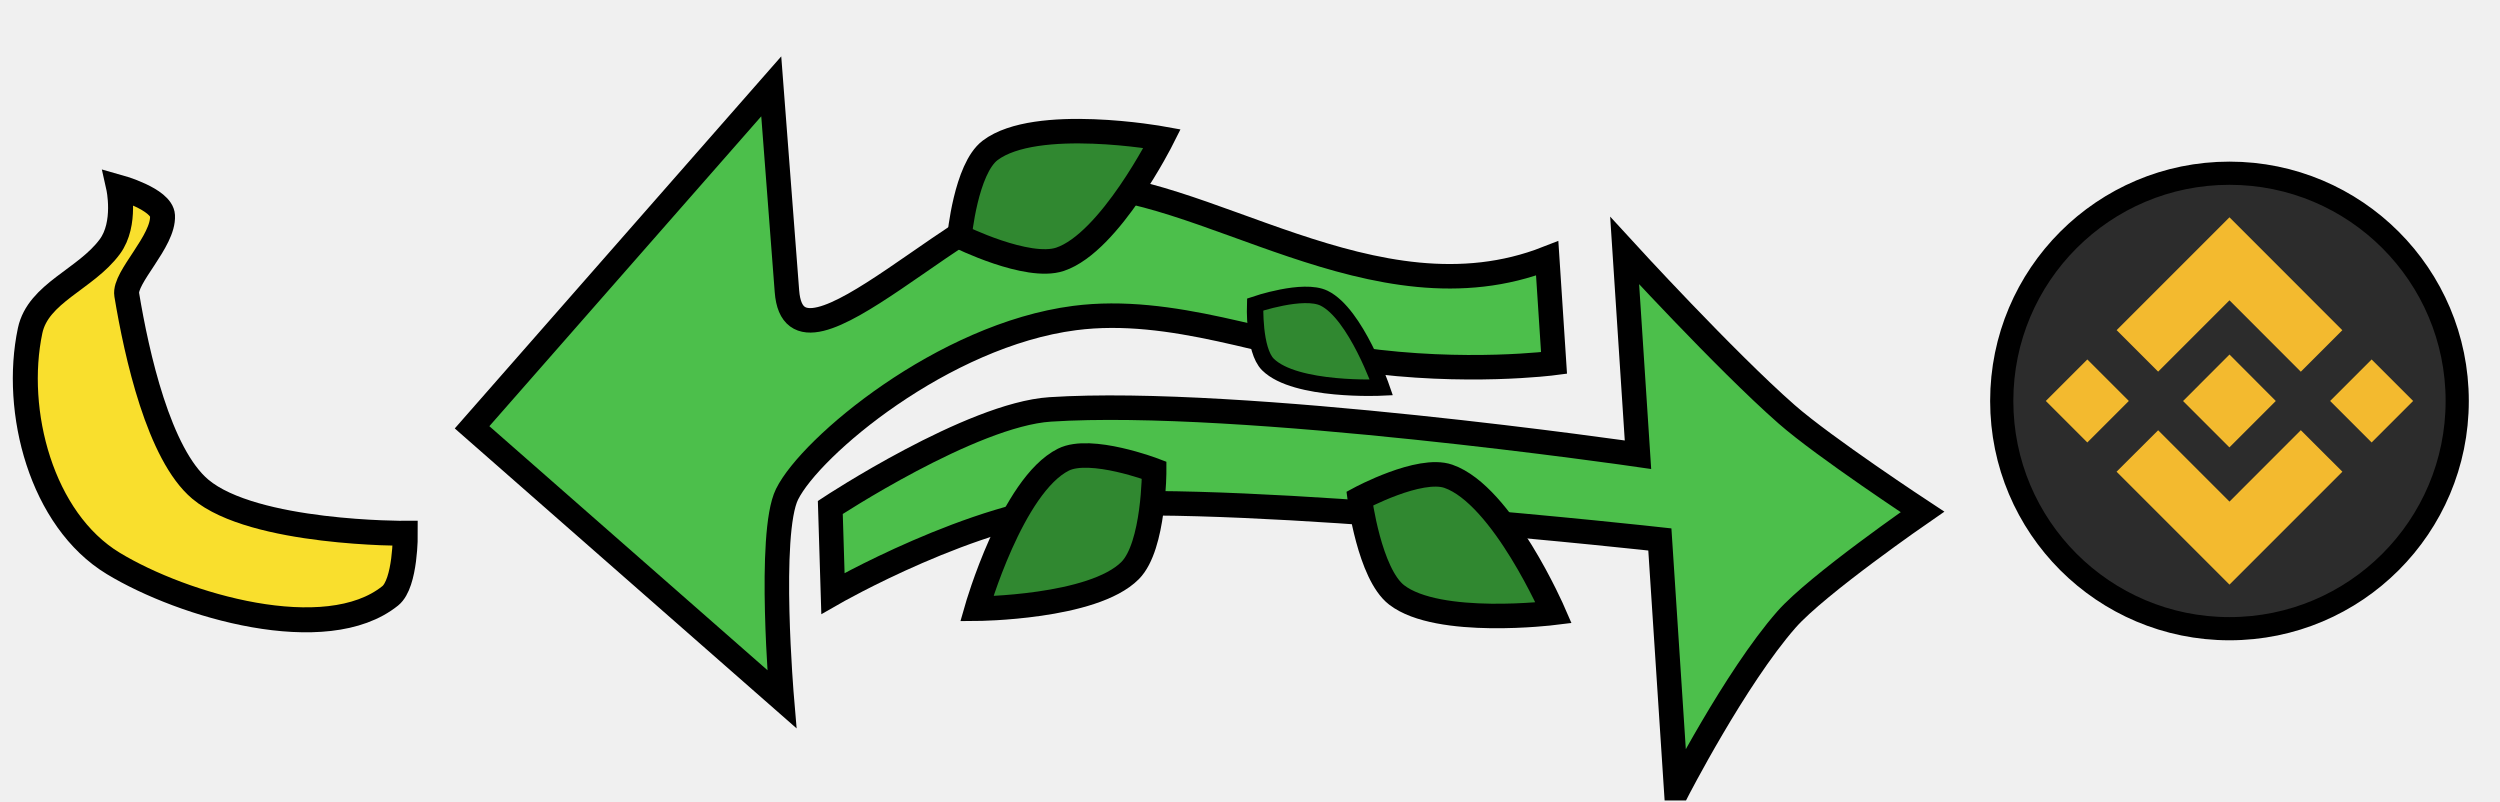
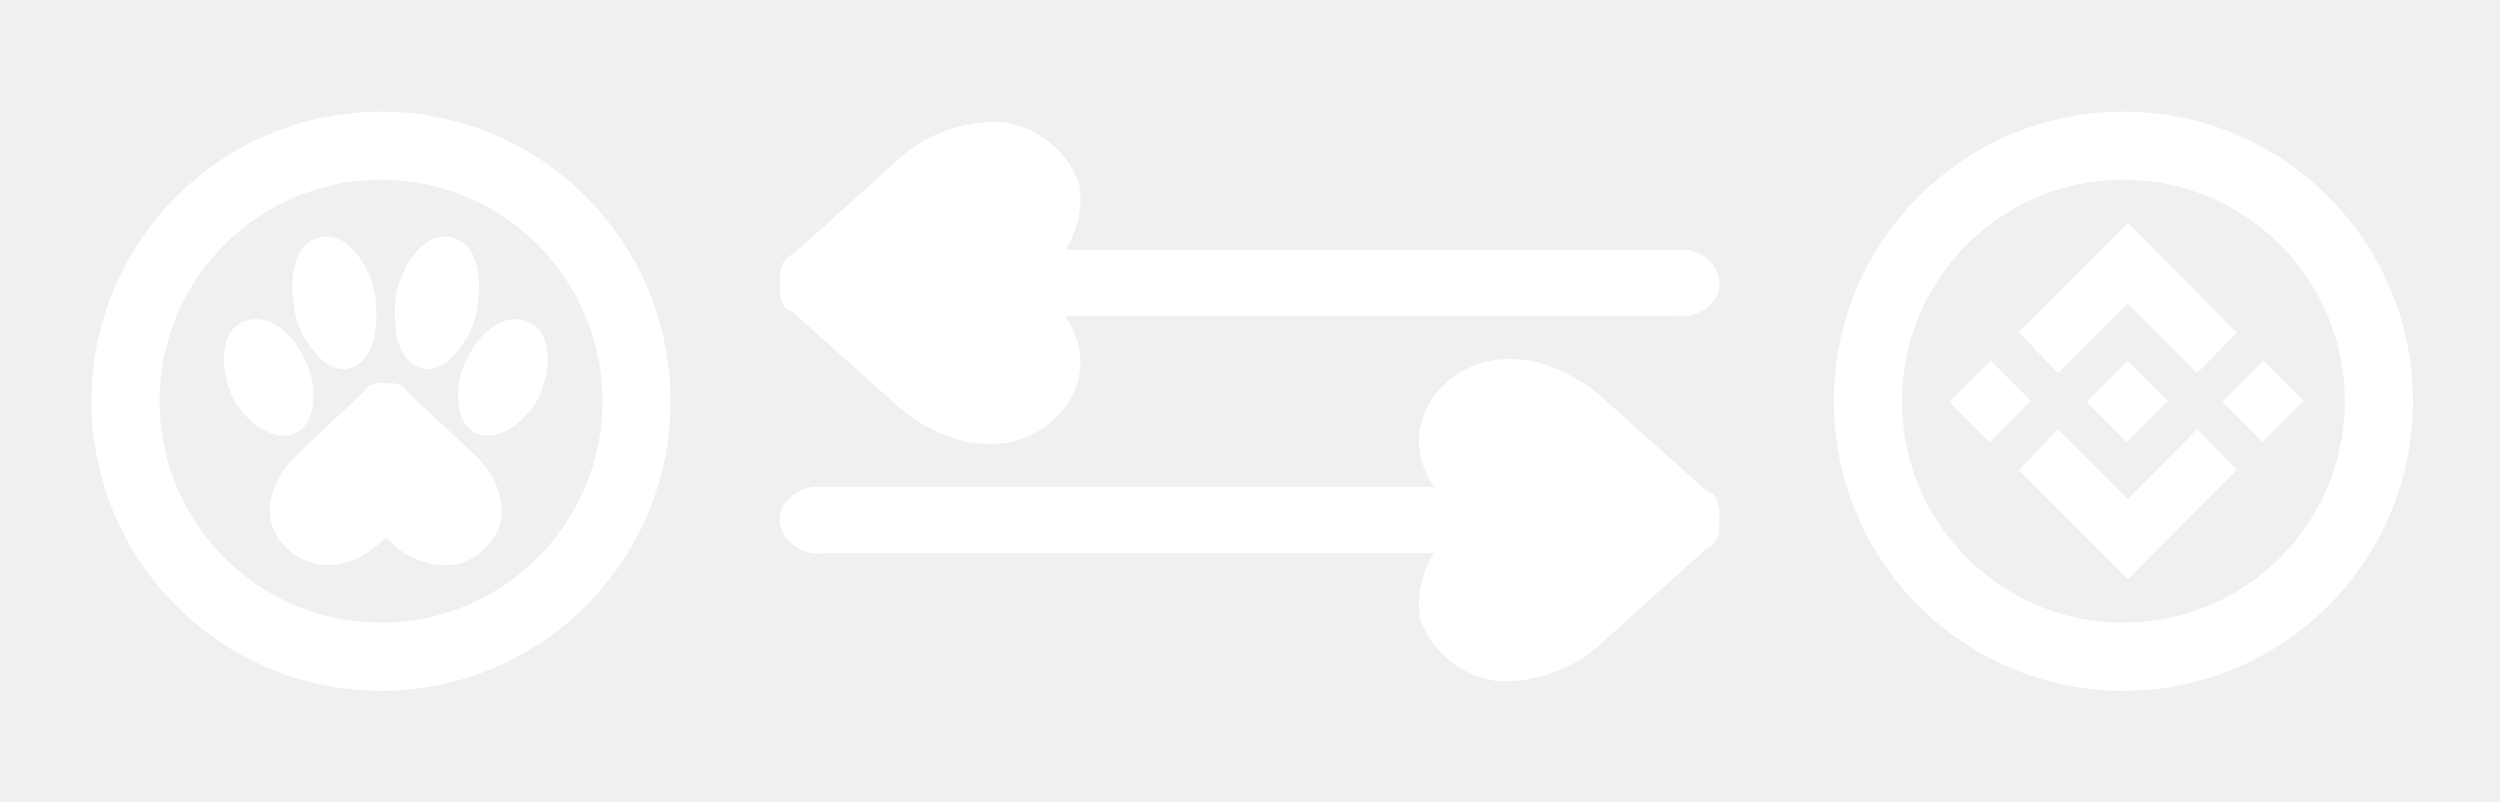
- <svg xmlns="http://www.w3.org/2000/svg" width="100%" height="100%" viewBox="0 0 951 305" version="1.1" xml:space="preserve" style="fill-rule:evenodd;clip-rule:evenodd;">
-   <g id="Plan-de-travail1" transform="matrix(1,0,0,1,-28.4422,-330.659)">
-     <rect x="28.442" y="330.659" width="950.545" height="304.501" style="fill:none;" />
-     <clipPath id="_clip1">
-       <rect x="28.442" y="330.659" width="950.545" height="304.501" />
-     </clipPath>
-     <g clip-path="url(#_clip1)">
-       <g transform="matrix(1,0,0,1,-14.8938,-49.8478)">
-         <g id="Layer-1">
-           <g id="g2153">
-             <g id="g1972" transform="matrix(0.814183,0,0,0.814183,99.2486,78.203)">
-               <path id="path1119" d="M430.312,457.641C385.29,460.58 302.683,555.47 299.002,507.413L291.665,411.641L151.885,570.946L296.614,697.936C296.614,697.936 290.015,620.521 299.04,602.231C310.053,579.912 372.074,527.845 433.385,519.893C478.896,513.991 524.804,533.363 566.162,539.237C616.087,546.328 657.395,540.888 657.395,540.888L654.204,492.018C573.602,523.587 492.262,455.447 430.312,457.641Z" style="fill:rgb(76,191,75);fill-rule:nonzero;stroke:black;stroke-width:11.45px;" />
-               <path id="path1121" d="M319.26,608.386C319.26,608.386 385.102,564.988 421.965,562.581C510.887,556.776 696.617,583.75 696.617,583.75L690.39,488.373C690.39,488.373 737.295,539.604 766.091,564.871C783.679,580.303 829.542,610.469 829.542,610.469C829.542,610.469 780.304,644.44 765.991,660.753C741.974,688.124 714.552,741.522 714.552,741.522L706.837,623.339C706.837,623.339 515.624,602.09 437.145,607.213C386.844,610.497 320.495,648.562 320.495,648.562L319.26,608.386Z" style="fill:rgb(76,191,75);fill-rule:nonzero;stroke:black;stroke-width:11.45px;" />
-               <path id="path3671-8" d="M608.025,593.826C633.397,602.623 657.227,657.62 657.227,657.62C657.227,657.62 603.288,664.321 583.83,649.229C571.141,639.389 566.623,604.236 566.623,604.236C566.623,604.236 594.58,589.165 608.025,593.826Z" style="fill:rgb(48,136,48);fill-rule:nonzero;stroke:black;stroke-width:11.45px;" />
-               <path id="path3669-1" d="M393.932,441.56C415.333,425.337 474.306,436.037 474.306,436.037C474.306,436.037 449.945,484.625 426.592,492.436C411.364,497.529 379.614,481.778 379.614,481.778C379.614,481.778 382.593,450.158 393.932,441.56Z" style="fill:rgb(48,136,48);fill-rule:nonzero;stroke:black;stroke-width:11.45px;" />
-               <path id="path3673-9" d="M428.169,586.053C404.155,598.075 387.679,655.702 387.679,655.702C387.679,655.702 442.03,655.336 459.362,637.84C470.663,626.433 470.572,590.991 470.572,590.991C470.572,590.991 440.893,579.682 428.169,586.053Z" style="fill:rgb(48,136,48);fill-rule:nonzero;stroke:black;stroke-width:11.45px;" />
-               <path id="path3675-8" d="M523.737,541.6C536.552,554.28 576.74,552.346 576.74,552.346C576.74,552.346 564.801,517.868 549.947,510.616C540.26,505.887 517.746,513.576 517.746,513.576C517.746,513.576 516.947,534.881 523.737,541.6Z" style="fill:rgb(48,136,48);fill-rule:nonzero;stroke:black;stroke-width:7.69px;" />
-             </g>
-             <g id="g2119" transform="matrix(1,0,0,1,0,-22.2365)">
-               <circle id="circle1089-2" cx="891.429" cy="555.268" r="86.632" style="fill:rgb(44,44,44);stroke:black;stroke-width:8.82px;" />
-               <path id="path1091-8" d="M864.293,544.117L891.429,516.982L918.564,544.145L934.353,528.356L891.429,485.403L848.504,528.328L864.293,544.117ZM821.564,555.268L837.353,539.478L853.143,555.268L837.353,571.057L821.564,555.268ZM864.293,566.418L891.429,593.553L918.564,566.39L934.381,582.179L891.429,625.132L848.477,582.181L864.293,566.418ZM929.714,555.268L945.504,539.478L961.293,555.268L945.504,571.057L929.714,555.268Z" style="fill:rgb(243,186,47);" />
-               <path id="path1095-2" d="M909.034,555.268L891.429,537.606L878.406,550.657L876.897,552.166L873.768,555.294L891.401,572.926L909.034,555.293L909.034,555.268Z" style="fill:rgb(243,186,47);" />
-             </g>
-             <path id="path3607-6-1" d="M88.446,451.669C88.446,451.669 91.569,465.597 85.112,474.337C75.923,486.777 57.823,491.929 54.791,506.298C48.323,536.966 59.045,578.243 86.435,594.842C113.1,611.001 167.356,626.808 191.778,607.163C197.69,602.406 197.518,583.378 197.518,583.378C197.518,583.378 139.863,583.721 119.525,566.588C103.772,553.316 95.341,515.537 91.548,492.615C90.458,486.027 105.698,472.258 105.152,462.53C104.798,456.217 88.446,451.669 88.446,451.669Z" style="fill:rgb(249,223,45);fill-rule:nonzero;stroke:black;stroke-width:9.5px;" />
-           </g>
-         </g>
-       </g>
-     </g>
+ <svg xmlns="http://www.w3.org/2000/svg" id="Agrupar_3" data-name="Agrupar 3" width="3963" height="1271" viewBox="0 0 3963 1271">
+   <defs>
+     <style>
+       .cls-1 {
+         fill: #fff;
+         fill-rule: evenodd;
+       }
+ 
+       .cls-2 {
+         fill: none;
+         stroke: #fff;
+         stroke-width: 108px;
+       }
+     </style>
+   </defs>
+   <g id="Arrow_up" data-name="Arrow up">
+     <path id="Retângulo_Arredondado_1" data-name="Retângulo Arredondado 1" class="cls-1" d="M1517.99,395.993H2657.97c38.93-4.622,69.22,26.168,68,55-1.16,27.508-31.08,54.754-68,50H1517.99v-105Z" />
+     <path id="Forma_1" data-name="Forma 1" class="cls-1" d="M1258.16,402.09a36.809,36.809,0,0,0-12,8.081,30.571,30.571,0,0,0-7.2,12.121c-2.95,8.843-2.06,15.5-2.4,25.252-0.25,7.409-1.13,12.851,0,20.2,0.48,3.075,2.45,8.879,4.8,14.141a19.383,19.383,0,0,0,6,8.081,23.193,23.193,0,0,0,8.4,4.04l171.61,153.535a246.037,246.037,0,0,0,46.81,31.313c23.59,12.172,48.05,19.818,62.4,22.222,29.03,4.863,51.32,3,68.4-1.01,25.76-6.039,51.51-19.663,73.21-42.424a123.452,123.452,0,0,0,33.6-69.7c2.77-21.8-.81-46.6-14.4-72.727-4.43-8.515-13.17-20.764-22.8-32.323a308.488,308.488,0,0,0-33.6-34.343l9.6-9.091a180.8,180.8,0,0,0,40.8-47.474,154.609,154.609,0,0,0,21.6-79.8l-2.4-20.2a133.309,133.309,0,0,0-34.8-55.555c-24.22-23.423-53.04-37.8-82.81-42.424-14.56-2.26-49.08-1.489-85.2,10.1a223.905,223.905,0,0,0-78.01,43.434l-166.81,150.5Z" />
  </g>
+   <g id="Arrow_up_copiar" data-name="Arrow up copiar">
+     <path id="Retângulo_Arredondado_1-2" data-name="Retângulo Arredondado 1" class="cls-1" d="M2443.98,877.007H1304.03c-38.93,4.622-69.22-26.168-68-55,1.16-27.508,31.07-54.754,68-50H2443.98v105Z" />
+     <path id="Forma_1-2" data-name="Forma 1" class="cls-1" d="M2703.81,870.91a36.809,36.809,0,0,0,12-8.081,30.689,30.689,0,0,0,7.2-12.121c2.95-8.843,2.06-15.5,2.4-25.252,0.25-7.409,1.13-12.851,0-20.2-0.48-3.075-2.46-8.879-4.8-14.141a19.47,19.47,0,0,0-6-8.081,23.193,23.193,0,0,0-8.4-4.04L2534.6,625.457a245.962,245.962,0,0,0-46.8-31.313c-23.59-12.172-48.05-19.818-62.4-22.222-29.04-4.863-51.32-3-68.41,1.01-25.75,6.039-51.5,19.663-73.2,42.424a123.452,123.452,0,0,0-33.6,69.7c-2.77,21.8.81,46.6,14.4,72.727,4.43,8.515,13.17,20.764,22.8,32.323a308.488,308.488,0,0,0,33.6,34.343l-9.6,9.091a180.8,180.8,0,0,0-40.8,47.474,154.513,154.513,0,0,0-21.6,79.8l2.4,20.2a133.259,133.259,0,0,0,34.8,55.559c24.21,23.42,53.04,37.8,82.8,42.42,14.56,2.26,49.08,1.49,85.21-10.1a223.931,223.931,0,0,0,78-43.44l166.81-150.5Z" />
+   </g>
+   <path id="Forma_2" data-name="Forma 2" class="cls-1" d="M3372.99,353.472q86.445,86.931,172.88,173.862-31.6,32.106-63.22,64.211-54.825-55.32-109.66-110.64l-110.64,110.64q-31.11-32.6-62.23-65.2Q3286.55,439.91,3372.99,353.472Z" />
+   <path id="Forma_2_copiar" data-name="Forma 2 copiar" class="cls-1" d="M3372.99,918.523q86.445-86.931,172.88-173.862-31.6-32.1-63.22-64.21-54.825,55.32-109.66,110.639L3262.35,680.451q-31.11,32.6-62.23,65.2Q3286.55,832.087,3372.99,918.523Z" />
+   <path id="Retângulo_1" data-name="Retângulo 1" class="cls-1" d="M3372.9,571.784l63.52,63.552h0l-65.31,65.4h0l-63.52-63.552h0l65.31-65.4h0Z" />
+   <path id="Retângulo_1_copiar" data-name="Retângulo 1 copiar" class="cls-1" d="M3588.05,571.784l63.52,63.552h0l-65.3,65.4h0l-63.52-63.552h0l65.3-65.4h0Z" />
+   <path id="Retângulo_1_copiar_2" data-name="Retângulo 1 copiar 2" class="cls-1" d="M3155.77,571.784l63.52,63.552h0l-65.31,65.4h0l-63.52-63.552h0l65.31-65.4h0Z" />
+   <circle id="Elipse_1" data-name="Elipse 1" class="cls-2" cx="3366" cy="636" r="405" />
+   <g id="Agrupar_2" data-name="Agrupar 2">
+     <path id="Forma_1-3" data-name="Forma 1" class="cls-1" d="M645.028,620.448a22.483,22.483,0,0,0-5.815-7.271,23.159,23.159,0,0,0-8.723-4.362c-6.364-1.787-11.152-1.25-18.172-1.454-5.332-.156-9.248-0.687-14.538,0a55.747,55.747,0,0,0-10.176,2.908,14.04,14.04,0,0,0-5.815,3.635,13.245,13.245,0,0,0-2.908,5.09L468.394,722.962a150.124,150.124,0,0,0-22.533,28.355c-8.76,14.291-14.262,29.11-15.992,37.807-3.5,17.588-2.156,31.091.727,41.441,4.346,15.6,14.15,31.2,30.529,44.351a96.434,96.434,0,0,0,50.156,20.357c15.688,1.679,33.536-.493,52.335-8.725,6.129-2.683,14.943-7.979,23.261-13.814a208.8,208.8,0,0,0,24.714-20.357l6.542,5.816A126.529,126.529,0,0,0,709.72,896l14.538-1.454a99.938,99.938,0,0,0,39.979-21.085c16.856-14.67,27.2-32.133,30.529-50.166,1.627-8.82,1.072-29.734-7.269-51.621a131.479,131.479,0,0,0-31.256-47.258L647.935,623.356Z" />
+     <path id="_1" data-name="1" class="cls-1" d="M381.345,512.053c-38.6,21.159-28.207,89.46-10.392,121.754s61.611,70.157,98.726,51.968,31.176-88.346,11.877-118.042C464.483,526.9,419.945,490.9,381.345,512.053Z" />
+     <path id="_2" data-name="2" class="cls-1" d="M507.536,376.194c-48.249,11.136-48.249,75.725-40.084,118.784,2.227,26.726,42.311,100.595,86.107,89.088s46.022-74.982,41.568-112.845S555.786,365.058,507.536,376.194Z" />
+     <path id="_3" data-name="3" class="cls-1" d="M715.125,376.194c48.249,11.136,48.249,75.725,40.084,118.784C752.982,521.7,712.9,595.573,669.1,584.066s-46.022-74.982-41.569-112.845S666.875,365.058,715.125,376.194Z" />
+     <path id="_4" data-name="4" class="cls-1" d="M841.64,512.053c38.6,21.159,28.208,89.46,10.392,121.754s-61.61,70.157-98.725,51.968S722.13,597.429,741.43,567.733C758.5,526.9,803.041,490.9,841.64,512.053Zm-210.423,358.5" />
+   </g>
+   <circle id="Elipse_1-2" data-name="Elipse 1" class="cls-2" cx="604" cy="636" r="405" />
</svg>
